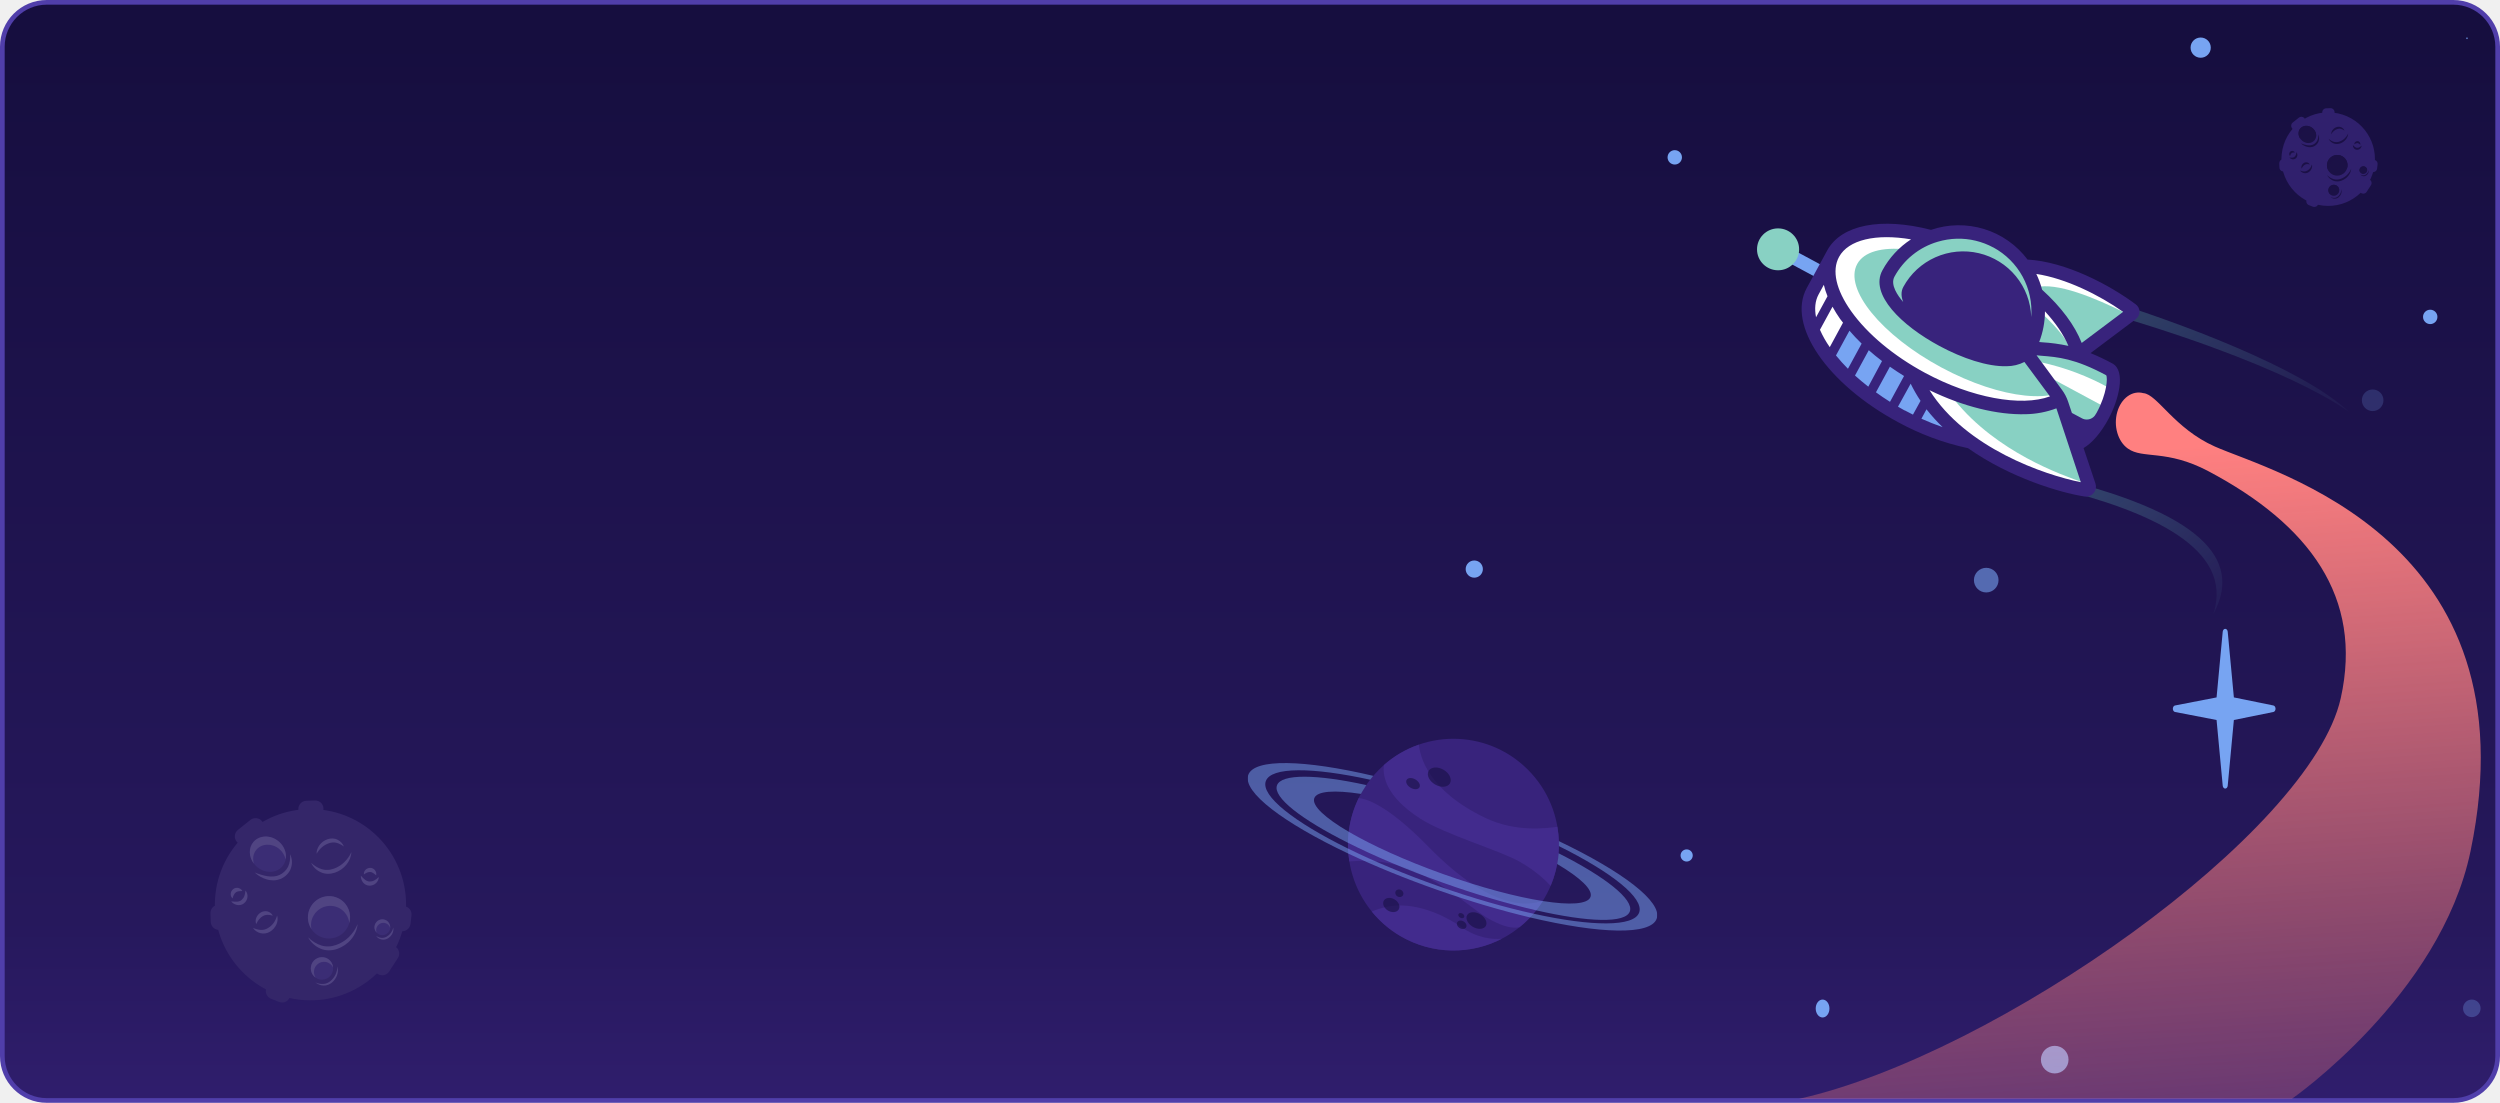
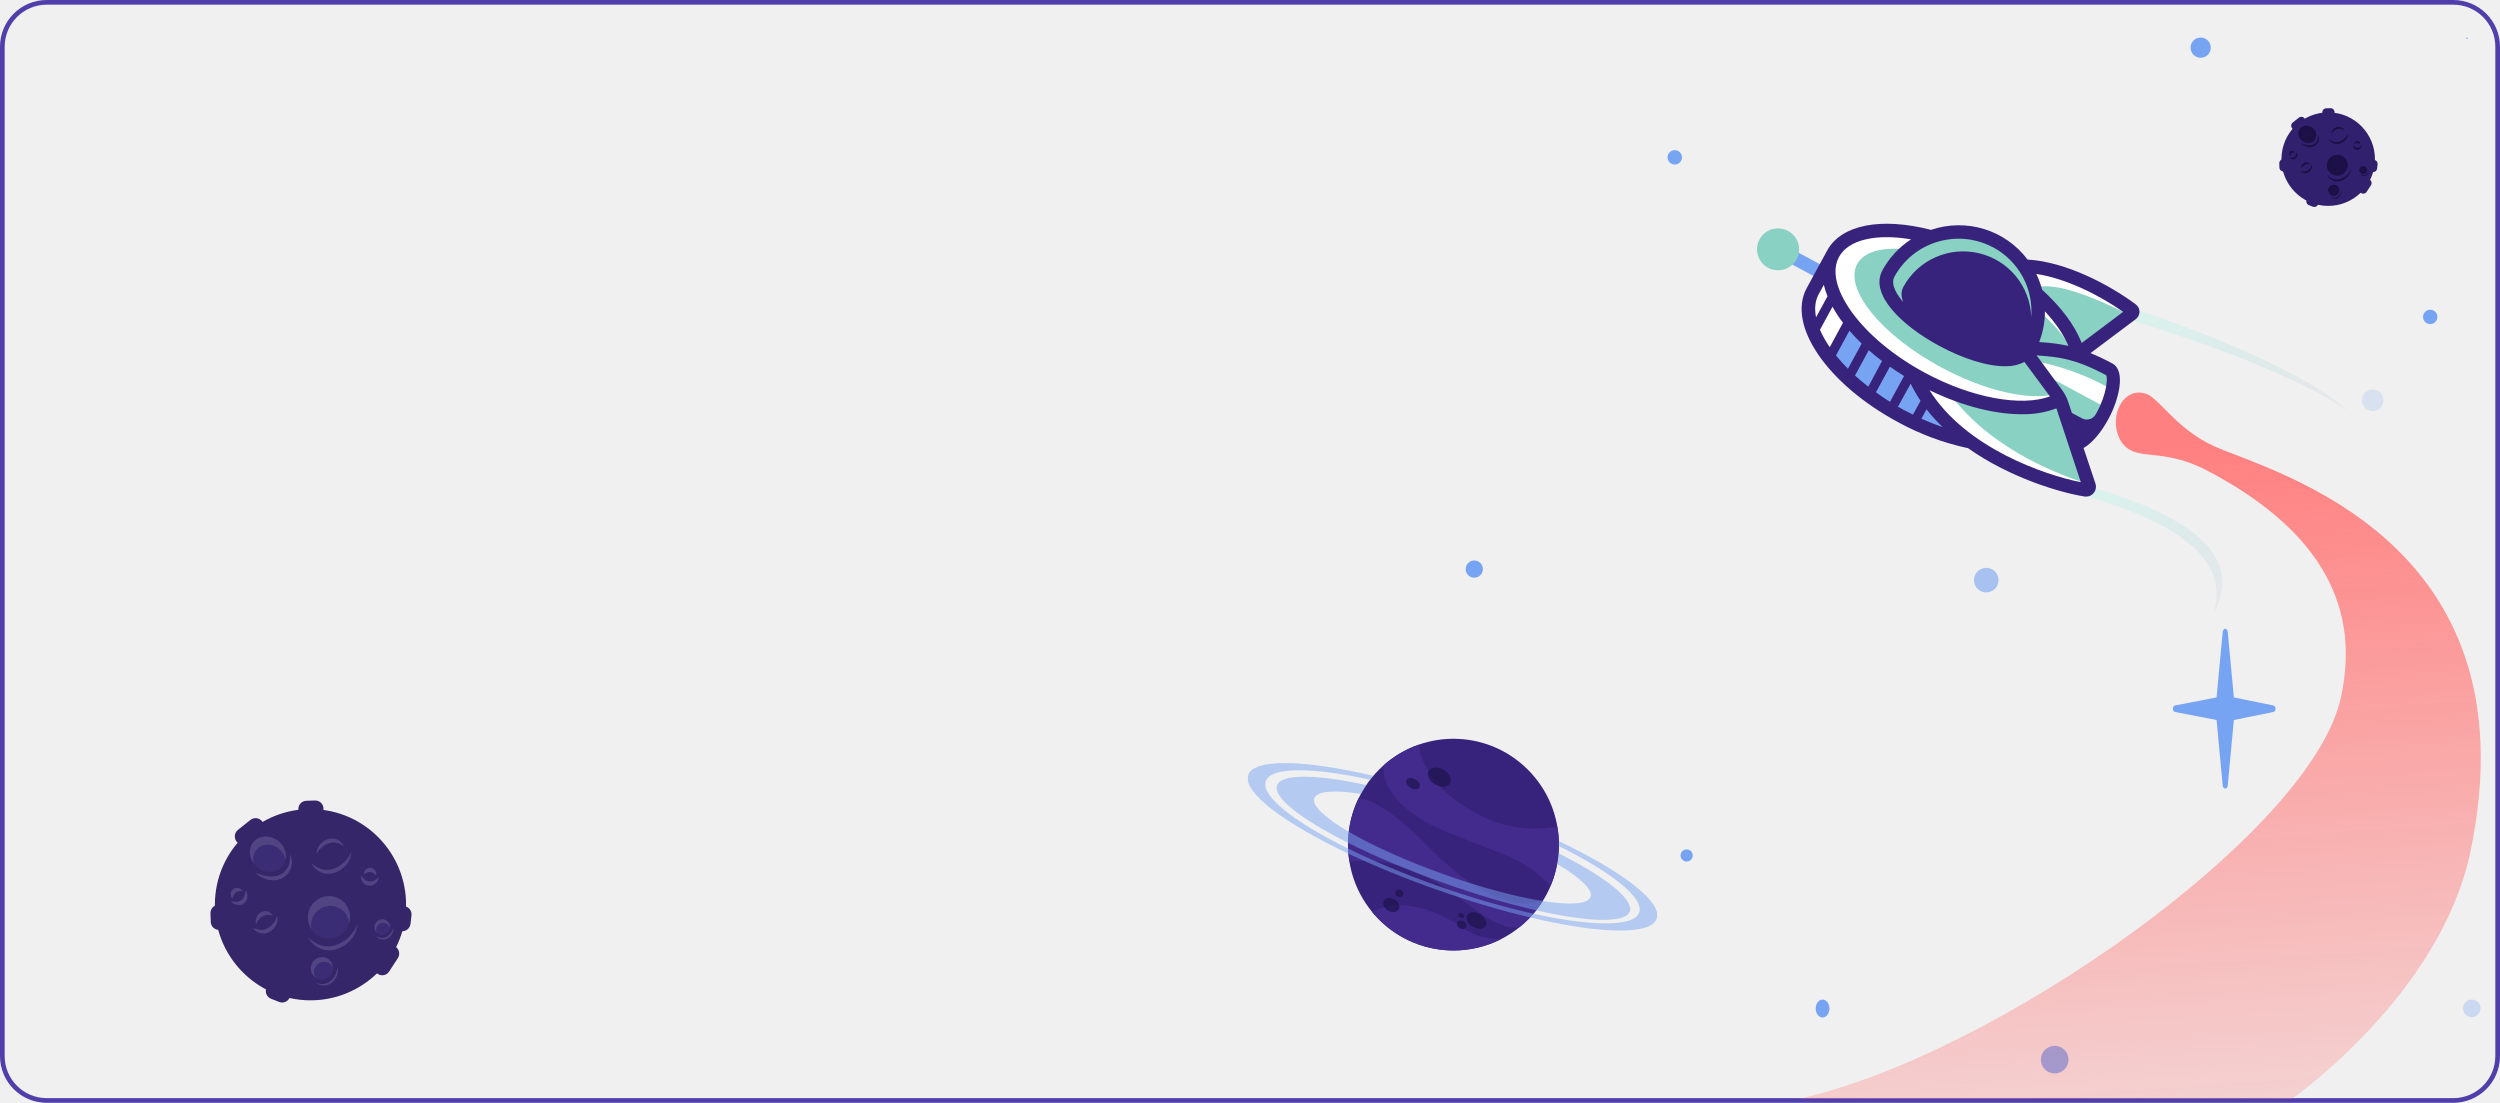
<svg xmlns="http://www.w3.org/2000/svg" width="535" height="236" viewBox="0 0 535 236" fill="none">
  <g clip-path="url(#clip0_19789_23951)">
    <path d="M0.5 10C0.5 4.753 4.753 0.5 10 0.5H525C530.247 0.5 534.5 4.753 534.5 10V226C534.5 231.247 530.247 235.5 525 235.5H10C4.753 235.5 0.5 231.247 0.5 226V10Z" fill="url(#paint0_linear_19789_23951)" stroke="#503EAA" />
    <g clip-path="url(#clip1_19789_23951)">
      <g clip-path="url(#clip2_19789_23951)">
        <path d="M295.164 196.833C286.31 188.025 286.243 173.684 295.013 164.801C303.783 155.919 318.069 155.858 326.923 164.665C335.776 173.473 335.844 187.814 327.074 196.696C318.304 205.579 304.017 205.64 295.164 196.833Z" fill="#38237C" />
        <path d="M331.835 189.577C330.843 188.489 328.794 186.464 325.289 184.451C321.047 182.01 309.169 178.579 303.871 175.145C296.411 170.323 295.88 165.923 296.155 163.712C298.363 161.772 300.899 160.305 303.615 159.365C303.94 161.702 305.3 169.028 317.898 175.049C324.396 178.151 331.032 177.238 333.276 176.933C334 181.101 333.561 185.491 331.835 189.577Z" fill="#422B8D" />
        <path d="M321.387 200.893C314.774 204.309 306.621 204.363 299.709 200.333C297.285 198.918 295.223 197.121 293.555 195.064C294.486 194.649 296.356 194.077 297.753 193.889C303.937 193.055 310.277 196.654 312.565 198.282C316.214 200.882 319.576 201.042 321.387 200.893Z" fill="#422B8D" />
        <path d="M330.15 192.817C330.042 192.995 329.934 193.166 329.819 193.337C329.718 193.494 329.61 193.645 329.503 193.802C329.259 194.15 329.015 194.485 328.751 194.812C328.515 195.105 328.28 195.398 328.031 195.677C327.938 195.786 327.846 195.881 327.753 195.99C327.646 196.105 327.54 196.221 327.433 196.336C327.326 196.452 327.213 196.567 327.106 196.676C326.978 196.805 326.844 196.941 326.709 197.069C326.574 197.198 326.439 197.327 326.305 197.449C326.185 197.557 326.071 197.665 325.951 197.767C325.689 197.996 325.427 198.219 325.152 198.435L325.145 198.435C323.705 198.719 321.851 198.332 319.225 196.96C315.319 194.923 311.324 190.597 303.746 186.919C296.585 183.446 290.249 184.276 288.758 184.343L288.751 184.343C288.029 179.855 288.642 175.128 290.755 170.794C292.193 170.893 296.743 172.041 305.719 181.233C309.132 184.724 312.194 187.261 314.913 189.08C322.853 194.394 327.852 193.594 329.991 192.785L329.998 192.785C330.053 192.8 330.102 192.809 330.15 192.817Z" fill="#422B8D" />
        <path d="M310.292 167.636C309.786 168.507 308.357 168.617 307.1 167.877C305.837 167.143 305.224 165.842 305.73 164.971C306.236 164.101 307.665 163.991 308.922 164.731C310.178 165.464 310.791 166.766 310.292 167.636Z" fill="#180F43" fill-opacity="0.6" />
        <path d="M303.761 168.496C303.479 168.989 302.633 169.024 301.875 168.581C301.117 168.138 300.733 167.385 301.022 166.891C301.304 166.398 302.15 166.363 302.908 166.806C303.659 167.249 304.043 168.009 303.761 168.496Z" fill="#180F43" fill-opacity="0.6" />
        <path d="M317.962 198.158C317.529 198.899 316.287 198.979 315.187 198.34C314.088 197.694 313.54 196.575 313.967 195.828C314.4 195.088 315.642 195.007 316.742 195.646C317.848 196.286 318.396 197.411 317.962 198.158Z" fill="#180F43" fill-opacity="0.6" />
        <path d="M313.744 198.45C313.513 198.847 312.909 198.923 312.39 198.618C311.871 198.313 311.635 197.751 311.859 197.353C312.09 196.956 312.695 196.881 313.214 197.185C313.74 197.49 313.975 198.059 313.744 198.45Z" fill="#180F43" fill-opacity="0.6" />
        <path d="M313.318 196.291C313.181 196.531 312.799 196.563 312.471 196.374C312.144 196.179 311.986 195.834 312.123 195.594C312.261 195.354 312.642 195.322 312.97 195.511C313.298 195.7 313.456 196.051 313.318 196.291Z" fill="#180F43" fill-opacity="0.6" />
        <path d="M299.334 194.602C298.951 195.267 297.923 195.387 297.042 194.872C296.161 194.356 295.755 193.401 296.138 192.736C296.521 192.071 297.549 191.951 298.43 192.466C299.318 192.982 299.718 193.937 299.334 194.602Z" fill="#180F43" fill-opacity="0.6" />
        <path d="M300.231 191.6C300.014 191.977 299.485 192.089 299.062 191.835C298.639 191.588 298.471 191.077 298.688 190.7C298.905 190.323 299.434 190.211 299.857 190.465C300.287 190.712 300.455 191.223 300.231 191.6Z" fill="#180F43" fill-opacity="0.6" />
        <g opacity="0.5">
          <path d="M328.752 194.811C322.732 193.438 315.773 191.402 308.467 188.787C300.955 186.105 294.106 183.189 288.482 180.366C278.484 175.348 272.365 170.629 273.272 168.072C274.157 165.556 281.766 165.669 292.389 168.005C292.094 168.449 291.806 168.901 291.539 169.367C291.437 169.545 291.336 169.716 291.242 169.895C285.577 169.024 281.803 169.264 281.253 170.822C280.696 172.4 283.562 175.036 288.649 178.013C293.628 180.924 300.732 184.16 308.814 187.044C316.909 189.936 324.466 191.931 330.158 192.823C335.947 193.739 339.817 193.515 340.374 191.93C340.917 190.379 338.154 187.808 333.244 184.898C333.387 184.144 333.489 183.375 333.549 182.611C343.478 187.613 349.69 192.488 348.79 195.038C347.876 197.636 339.924 197.362 328.752 194.811Z" fill="#77A4F2" />
          <path d="M327.441 196.329C321.361 194.885 314.614 192.903 307.617 190.442L307.61 190.441C300.646 187.995 294.186 185.339 288.557 182.676C274.671 176.102 265.862 169.48 267.12 165.854C268.37 162.263 279.16 162.573 293.877 166.032C293.649 166.298 293.435 166.578 293.22 166.857C280.86 164.159 271.956 164.063 270.876 167.178C269.782 170.321 276.947 175.908 288.493 181.603C294.085 184.356 300.688 187.127 307.892 189.663C315.13 192.206 322.063 194.186 328.167 195.534C340.671 198.291 349.699 198.397 350.786 195.268C351.865 192.174 344.899 186.682 333.614 181.07C333.616 180.715 333.617 180.361 333.605 180.006C347.196 186.496 355.786 193.001 354.536 196.585C353.278 200.197 342.323 199.862 327.441 196.329Z" fill="#77A4F2" />
        </g>
      </g>
    </g>
    <path opacity="0.6" d="M425.053 126.783C423.599 126.783 422.42 125.603 422.42 124.148C422.42 122.692 423.599 121.513 425.053 121.513C426.507 121.513 427.686 122.692 427.686 124.148C427.686 125.603 426.507 126.783 425.053 126.783Z" fill="#77A4F2" />
    <path opacity="0.2" d="M507.751 87.97C506.475 87.97 505.441 86.936 505.441 85.66C505.441 84.384 506.475 83.35 507.751 83.35C509.027 83.35 510.061 84.384 510.061 85.66C510.061 86.936 509.027 87.97 507.751 87.97Z" fill="#77A4F2" />
    <path d="M470.944 12.36C469.749 12.36 468.781 11.39 468.781 10.195C468.781 8.999 469.749 8.03 470.944 8.03C472.139 8.03 473.107 8.999 473.107 10.195C473.107 11.39 472.139 12.36 470.944 12.36Z" fill="#77A4F2" />
    <path d="M358.398 35.212C357.547 35.212 356.858 34.523 356.858 33.672C356.858 32.822 357.547 32.132 358.398 32.132C359.248 32.132 359.938 32.822 359.938 33.672C359.938 34.523 359.248 35.212 358.398 35.212Z" fill="#77A4F2" />
    <path d="M390.032 217.742C389.219 217.742 388.561 216.883 388.561 215.824C388.561 214.765 389.219 213.906 390.032 213.906C390.844 213.906 391.502 214.765 391.502 215.824C391.502 216.883 390.844 217.742 390.032 217.742Z" fill="#77A4F2" />
    <path d="M315.494 123.623C314.478 123.623 313.654 122.8 313.654 121.783C313.654 120.767 314.478 119.943 315.494 119.943C316.51 119.943 317.334 120.767 317.334 121.783C317.334 122.8 316.51 123.623 315.494 123.623Z" fill="#77A4F2" />
    <path d="M360.945 184.369C360.226 184.369 359.644 183.787 359.644 183.069C359.644 182.351 360.226 181.769 360.945 181.769C361.664 181.769 362.246 182.351 362.246 183.069C362.246 183.787 361.664 184.369 360.945 184.369Z" fill="#77A4F2" />
    <path d="M439.71 229.717C438.077 229.717 436.754 228.394 436.754 226.762C436.754 225.13 438.077 223.807 439.71 223.807C441.342 223.807 442.666 225.13 442.666 226.762C442.666 228.394 441.342 229.717 439.71 229.717Z" fill="#77A4F2" />
    <path d="M520.068 69.357C519.217 69.357 518.528 68.668 518.528 67.817C518.528 66.967 519.217 66.277 520.068 66.277C520.918 66.277 521.607 66.967 521.607 67.817C521.607 68.668 520.918 69.357 520.068 69.357Z" fill="#77A4F2" />
    <path d="M527.934 8.375C527.855 8.375 527.791 8.291 527.791 8.188C527.791 8.084 527.855 8 527.934 8C528.014 8 528.078 8.084 528.078 8.188C528.078 8.291 528.014 8.375 527.934 8.375Z" fill="#77A4F2" />
    <path d="M475.662 135.187L474.345 149.247L465.438 150.975C465.313 151.003 465.199 151.088 465.117 151.214C465.035 151.341 464.99 151.502 464.99 151.668C464.99 151.834 465.035 151.994 465.117 152.121C465.199 152.248 465.313 152.333 465.438 152.361L474.345 154.078L475.662 168.138C475.677 168.308 475.741 168.466 475.839 168.58C475.938 168.694 476.065 168.757 476.197 168.757C476.329 168.757 476.456 168.694 476.554 168.58C476.653 168.466 476.716 168.308 476.732 168.138L478.048 154.078L486.517 152.361C486.642 152.333 486.756 152.248 486.838 152.121C486.92 151.994 486.965 151.834 486.965 151.668C486.965 151.502 486.92 151.341 486.838 151.214C486.756 151.088 486.642 151.003 486.517 150.975L478.048 149.247L476.732 135.187C476.716 135.017 476.653 134.86 476.554 134.745C476.456 134.631 476.329 134.568 476.197 134.568C476.065 134.568 475.938 134.631 475.839 134.745C475.741 134.86 475.677 135.017 475.662 135.187Z" fill="#77A4F2" />
    <path opacity="0.3" d="M528.967 217.666C527.93 217.666 527.089 216.824 527.089 215.786C527.089 214.747 527.93 213.906 528.967 213.906C530.005 213.906 530.846 214.747 530.846 215.786C530.846 216.824 530.005 217.666 528.967 217.666Z" fill="#77A4F2" />
    <path d="M53.126 180.382L55.802 178.247C56.568 177.63 56.689 176.517 56.087 175.75C55.471 174.983 54.359 174.863 53.592 175.465L50.917 177.6C50.15 178.216 50.03 179.329 50.631 180.096C51.247 180.863 52.36 180.983 53.126 180.382Z" fill="#342669" />
    <path d="M83.278 207.903L85.142 205.031C85.683 204.204 85.443 203.106 84.616 202.58C83.789 202.039 82.692 202.279 82.166 203.091L80.302 205.963C79.761 206.791 80.001 207.888 80.828 208.415C81.655 208.956 82.752 208.73 83.278 207.903Z" fill="#342669" />
    <path d="M65.678 174.913L67.512 174.853C68.489 174.823 69.256 174.011 69.226 173.018C69.196 172.041 68.384 171.274 67.392 171.304L65.558 171.364C64.581 171.394 63.815 172.206 63.845 173.199C63.875 174.176 64.701 174.943 65.678 174.913Z" fill="#342669" />
    <path d="M48.648 197.167L48.587 195.333C48.557 194.355 47.746 193.588 46.754 193.619C45.777 193.649 45.01 194.461 45.04 195.453L45.1 197.288C45.13 198.265 45.942 199.032 46.934 199.002C47.911 198.957 48.678 198.145 48.648 197.167Z" fill="#342669" />
    <path d="M87.849 197.708L88.06 195.874C88.165 194.896 87.474 194.024 86.496 193.919C85.519 193.814 84.648 194.505 84.543 195.483L84.332 197.317C84.227 198.295 84.918 199.167 85.895 199.272C86.857 199.377 87.729 198.686 87.849 197.708Z" fill="#342669" />
    <path d="M58.013 213.739L59.726 214.415C60.643 214.776 61.665 214.325 62.026 213.408C62.387 212.491 61.936 211.468 61.019 211.107L59.305 210.431C58.389 210.07 57.366 210.521 57.006 211.438C56.645 212.355 57.096 213.378 58.013 213.739Z" fill="#342669" />
    <path d="M64.168 213.944C52.939 212.692 44.854 202.572 46.109 191.339C47.364 180.106 57.484 172.015 68.712 173.266C79.941 174.518 88.026 184.638 86.771 195.871C85.516 207.104 75.396 215.195 64.168 213.944Z" fill="#342669" />
    <path d="M75.191 182.367C75.161 183.329 74.755 184.276 74.124 185.043C73.508 185.825 72.636 186.412 71.689 186.743C70.727 187.073 69.6 187.104 68.668 186.667C67.736 186.261 66.999 185.525 66.594 184.667C67.3 185.299 68.082 185.78 68.908 186.021C69.314 186.141 69.735 186.186 70.156 186.156C70.577 186.156 70.983 186.036 71.389 185.916C71.584 185.84 71.794 185.765 71.99 185.675C72.185 185.57 72.381 185.479 72.561 185.359C72.952 185.149 73.267 184.863 73.598 184.577C74.26 183.961 74.801 183.224 75.191 182.367Z" fill="#504482" />
    <path d="M67.751 182.713C67.721 182.051 67.976 181.375 68.397 180.818C68.818 180.262 69.419 179.826 70.08 179.6C70.757 179.36 71.569 179.36 72.215 179.69C72.861 180.006 73.357 180.533 73.598 181.164C73.072 180.773 72.531 180.487 71.974 180.352C71.433 180.217 70.892 180.277 70.381 180.457C69.314 180.818 68.412 181.57 67.751 182.713Z" fill="#504482" />
    <path d="M59.305 195.919C59.501 196.536 59.425 197.243 59.14 197.859C58.854 198.476 58.373 199.032 57.787 199.378C57.186 199.754 56.404 199.874 55.728 199.694C55.051 199.513 54.48 199.107 54.135 198.566C54.721 198.822 55.292 198.987 55.848 199.002C56.389 199.032 56.885 198.882 57.336 198.611C57.802 198.34 58.223 197.965 58.554 197.513C58.869 197.062 59.125 196.536 59.305 195.919Z" fill="#504482" />
    <path d="M54.84 197.754C54.645 197.333 54.675 196.822 54.855 196.371C55.036 195.92 55.382 195.529 55.803 195.273C56.238 195.003 56.825 194.912 57.306 195.063C57.787 195.213 58.177 195.529 58.373 195.95C57.937 195.83 57.546 195.754 57.185 195.769C56.84 195.784 56.539 195.875 56.253 196.04C55.652 196.401 55.201 196.912 54.84 197.754Z" fill="#504482" />
    <path d="M52.526 190.566C52.841 190.927 53.007 191.424 52.961 191.935C52.916 192.461 52.646 192.972 52.225 193.303C51.789 193.679 51.158 193.769 50.677 193.649C50.181 193.529 49.76 193.273 49.474 192.897C49.94 192.942 50.361 192.987 50.752 192.957C51.128 192.927 51.428 192.822 51.669 192.612C51.924 192.401 52.15 192.115 52.285 191.784C52.42 191.454 52.48 191.048 52.526 190.566Z" fill="#504482" />
    <path d="M49.774 192.266C49.503 192.04 49.353 191.694 49.368 191.303C49.383 190.912 49.579 190.536 49.894 190.281C50.225 189.995 50.706 189.935 51.052 190.04C51.412 190.145 51.698 190.356 51.863 190.672C51.518 190.687 51.232 190.702 50.992 190.747C50.751 190.792 50.601 190.867 50.465 190.972C50.315 191.093 50.18 191.243 50.075 191.454C49.939 191.664 49.849 191.92 49.774 192.266Z" fill="#504482" />
    <path d="M81.055 187.68C81.055 188.161 80.844 188.628 80.469 188.989C80.093 189.349 79.552 189.56 79.01 189.53C78.439 189.515 77.913 189.169 77.628 188.763C77.342 188.342 77.192 187.876 77.222 187.395C77.537 187.74 77.823 188.056 78.139 188.282C78.439 188.507 78.74 188.628 79.056 188.643C79.386 188.658 79.732 188.598 80.063 188.432C80.393 188.267 80.724 188.011 81.055 187.68Z" fill="#504482" />
    <path d="M77.883 187.123C77.823 186.777 77.958 186.416 78.214 186.145C78.484 185.874 78.875 185.709 79.281 185.724C79.717 185.724 80.108 186.01 80.303 186.311C80.499 186.626 80.574 186.972 80.499 187.318C80.228 187.108 80.003 186.912 79.792 186.792C79.582 186.671 79.416 186.611 79.251 186.611C79.056 186.596 78.86 186.626 78.635 186.702C78.409 186.777 78.169 186.912 77.883 187.123Z" fill="#504482" />
    <path d="M68.111 200.219C70.26 201.483 73.026 200.761 74.288 198.595C75.551 196.43 74.845 193.663 72.695 192.4C70.546 191.137 67.78 191.859 66.517 194.024C65.255 196.189 65.961 198.956 68.111 200.219Z" fill="#3B2D75" />
    <path d="M72.741 194.414C73.913 195.106 74.62 196.279 74.74 197.542C75.296 195.602 74.515 193.452 72.696 192.384C70.546 191.121 67.781 191.858 66.518 194.008C65.601 195.572 65.721 197.437 66.653 198.835C66.443 197.858 66.578 196.805 67.134 195.888C68.277 193.933 70.802 193.272 72.741 194.414Z" fill="#504482" />
    <path d="M76.529 197.75C76.439 198.923 75.928 200.066 75.162 200.999C74.395 201.946 73.328 202.638 72.185 203.059C71.028 203.465 69.66 203.51 68.533 202.984C67.39 202.487 66.489 201.615 65.932 200.593C66.774 201.39 67.736 202.021 68.773 202.337C69.029 202.427 69.299 202.457 69.555 202.502C69.826 202.517 70.081 202.562 70.352 202.532C70.878 202.532 71.389 202.397 71.9 202.232C72.155 202.141 72.411 202.036 72.651 201.931C72.892 201.796 73.132 201.69 73.358 201.54C73.839 201.269 74.245 200.908 74.65 200.547C75.447 199.766 76.093 198.833 76.529 197.75Z" fill="#504482" />
    <path d="M81.267 200.024C82.139 200.339 83.101 199.873 83.417 198.986C83.732 198.099 83.266 197.136 82.395 196.836C81.523 196.52 80.561 196.986 80.245 197.873C79.93 198.745 80.395 199.708 81.267 200.024Z" fill="#3B2D75" />
    <path d="M82.546 197.573C83.027 197.738 83.357 198.129 83.493 198.58C83.553 197.828 83.117 197.091 82.38 196.836C81.508 196.52 80.546 196.986 80.231 197.873C80.005 198.505 80.186 199.182 80.622 199.633C80.471 199.287 80.456 198.896 80.591 198.52C80.877 197.708 81.764 197.287 82.546 197.573Z" fill="#504482" />
    <path d="M84.167 198.52C84.257 198.956 84.152 199.422 83.941 199.828C83.731 200.234 83.385 200.58 82.994 200.821C82.588 201.061 82.078 201.167 81.612 201.046C81.146 200.941 80.755 200.67 80.499 200.309C80.875 200.52 81.281 200.67 81.672 200.7C82.062 200.731 82.438 200.625 82.769 200.43C83.445 200.039 83.956 199.377 84.167 198.52Z" fill="#504482" />
    <path d="M68.501 209.618C69.809 209.828 71.042 208.956 71.252 207.633C71.478 206.325 70.591 205.092 69.283 204.866C67.975 204.641 66.743 205.528 66.532 206.851C66.322 208.159 67.209 209.392 68.501 209.618Z" fill="#3B2D75" />
    <path d="M69.705 205.857C70.411 205.977 70.983 206.428 71.283 207.03C71.193 205.962 70.396 205.045 69.299 204.864C67.991 204.654 66.759 205.526 66.548 206.849C66.398 207.797 66.804 208.699 67.54 209.21C67.255 208.774 67.12 208.218 67.21 207.661C67.405 206.473 68.517 205.661 69.705 205.857Z" fill="#504482" />
    <path d="M72.214 206.805C72.38 207.406 72.35 208.068 72.139 208.669C71.929 209.286 71.538 209.827 71.057 210.248C70.561 210.669 69.899 210.94 69.238 210.91C68.577 210.895 67.975 210.624 67.495 210.233C68.051 210.489 68.652 210.609 69.223 210.564C69.794 210.534 70.32 210.278 70.756 209.917C71.192 209.542 71.553 209.075 71.808 208.549C72.049 208.008 72.199 207.421 72.214 206.805Z" fill="#504482" />
    <path d="M60.448 185.375C59.186 186.894 56.766 186.984 55.052 185.556C53.324 184.127 52.963 181.736 54.21 180.217C55.473 178.699 57.893 178.608 59.607 180.037C61.335 181.45 61.711 183.841 60.448 185.375Z" fill="#3B2D75" />
    <path d="M54.855 181.856C54.164 182.683 54.014 183.796 54.344 184.834C53.247 183.42 53.142 181.511 54.209 180.217C55.472 178.699 57.892 178.608 59.605 180.037C60.853 181.059 61.394 182.593 61.123 183.932C60.958 183.105 60.492 182.293 59.755 181.676C58.207 180.398 56.013 180.473 54.855 181.856Z" fill="#504482" />
    <path d="M62.071 182.803C62.522 183.675 62.612 184.758 62.266 185.766C62.116 186.277 61.8 186.728 61.439 187.119C61.078 187.51 60.643 187.796 60.162 188.051C59.666 188.247 59.124 188.382 58.598 188.397C58.072 188.397 57.546 188.337 57.065 188.187C56.088 187.901 55.216 187.39 54.51 186.713C55.412 187.074 56.314 187.36 57.231 187.51C58.132 187.645 59.034 187.6 59.801 187.254C60.177 187.074 60.552 186.833 60.853 186.533C61.169 186.247 61.439 185.901 61.635 185.51C62.011 184.713 62.161 183.766 62.071 182.803Z" fill="#504482" />
    <path d="M491.721 27.588L493.029 26.544C493.404 26.243 493.463 25.698 493.169 25.323C492.868 24.948 492.324 24.89 491.949 25.184L490.64 26.228C490.265 26.529 490.207 27.074 490.501 27.449C490.802 27.824 491.346 27.883 491.721 27.588Z" fill="#30206D" />
    <path d="M506.466 41.048L507.378 39.643C507.643 39.239 507.525 38.702 507.121 38.444C506.716 38.18 506.18 38.297 505.922 38.694L505.011 40.099C504.746 40.504 504.864 41.04 505.268 41.298C505.672 41.562 506.209 41.452 506.466 41.048Z" fill="#30206D" />
    <path d="M497.86 24.913L498.757 24.884C499.235 24.869 499.61 24.472 499.595 23.987C499.581 23.509 499.184 23.134 498.698 23.148L497.802 23.178C497.324 23.192 496.949 23.59 496.964 24.075C496.978 24.553 497.383 24.928 497.86 24.913Z" fill="#30206D" />
    <path d="M489.531 35.797L489.501 34.9C489.487 34.422 489.09 34.047 488.605 34.062C488.127 34.076 487.752 34.473 487.767 34.959L487.796 35.856C487.811 36.334 488.208 36.709 488.693 36.694C489.171 36.672 489.546 36.275 489.531 35.797Z" fill="#30206D" />
    <path d="M508.702 36.062L508.805 35.164C508.857 34.686 508.519 34.26 508.041 34.208C507.563 34.157 507.137 34.495 507.085 34.973L506.982 35.87C506.931 36.348 507.269 36.775 507.747 36.826C508.217 36.878 508.644 36.54 508.702 36.062Z" fill="#30206D" />
    <path d="M494.111 43.901L494.949 44.232C495.398 44.409 495.898 44.188 496.074 43.74C496.25 43.291 496.03 42.791 495.581 42.614L494.743 42.283C494.295 42.107 493.795 42.328 493.619 42.776C493.442 43.225 493.663 43.725 494.111 43.901Z" fill="#30206D" />
    <path d="M497.122 44.002C491.63 43.389 487.676 38.44 488.29 32.947C488.904 27.453 493.853 23.496 499.344 24.108C504.836 24.72 508.79 29.67 508.176 35.163C507.562 40.657 502.613 44.614 497.122 44.002Z" fill="#30206D" />
    <path d="M502.512 28.559C502.497 29.029 502.299 29.493 501.99 29.868C501.688 30.25 501.262 30.537 500.799 30.699C500.328 30.86 499.777 30.875 499.321 30.662C498.866 30.463 498.505 30.103 498.307 29.684C498.652 29.993 499.035 30.228 499.439 30.346C499.637 30.404 499.843 30.427 500.049 30.412C500.255 30.412 500.453 30.353 500.652 30.294C500.747 30.257 500.85 30.221 500.946 30.177C501.042 30.125 501.137 30.081 501.225 30.022C501.416 29.919 501.571 29.779 501.733 29.64C502.056 29.338 502.321 28.978 502.512 28.559Z" fill="#1B1046" />
    <path d="M498.875 28.728C498.86 28.405 498.985 28.074 499.191 27.802C499.397 27.529 499.691 27.316 500.014 27.206C500.345 27.088 500.742 27.088 501.058 27.25C501.374 27.404 501.617 27.662 501.734 27.971C501.477 27.78 501.212 27.64 500.94 27.574C500.676 27.508 500.411 27.537 500.161 27.625C499.639 27.802 499.198 28.169 498.875 28.728Z" fill="#1B1046" />
    <path d="M494.744 35.187C494.839 35.489 494.802 35.834 494.663 36.136C494.523 36.437 494.288 36.709 494.001 36.879C493.707 37.062 493.325 37.121 492.994 37.033C492.663 36.945 492.384 36.746 492.215 36.481C492.502 36.606 492.781 36.687 493.053 36.695C493.318 36.709 493.56 36.636 493.781 36.503C494.009 36.371 494.214 36.187 494.376 35.967C494.53 35.746 494.655 35.489 494.744 35.187Z" fill="#1B1046" />
    <path d="M492.562 36.084C492.466 35.878 492.481 35.628 492.569 35.408C492.657 35.187 492.826 34.996 493.032 34.871C493.245 34.738 493.532 34.694 493.767 34.768C494.002 34.841 494.193 34.996 494.289 35.202C494.076 35.143 493.885 35.106 493.708 35.114C493.539 35.121 493.392 35.165 493.253 35.246C492.959 35.422 492.738 35.672 492.562 36.084Z" fill="#1B1046" />
    <path d="M491.428 32.568C491.582 32.745 491.663 32.987 491.641 33.238C491.619 33.495 491.487 33.745 491.281 33.907C491.068 34.091 490.759 34.135 490.524 34.076C490.281 34.017 490.075 33.892 489.936 33.708C490.163 33.73 490.369 33.752 490.56 33.738C490.744 33.723 490.891 33.672 491.009 33.569C491.134 33.466 491.244 33.326 491.31 33.164C491.376 33.002 491.406 32.804 491.428 32.568Z" fill="#1B1046" />
    <path d="M490.082 33.4C489.95 33.289 489.876 33.12 489.883 32.929C489.891 32.738 489.986 32.554 490.141 32.429C490.302 32.289 490.538 32.26 490.707 32.311C490.883 32.363 491.023 32.466 491.104 32.62C490.935 32.627 490.795 32.635 490.677 32.657C490.56 32.679 490.486 32.716 490.42 32.767C490.346 32.826 490.28 32.9 490.229 33.003C490.163 33.105 490.119 33.231 490.082 33.4Z" fill="#1B1046" />
    <path d="M505.381 31.157C505.381 31.393 505.278 31.621 505.094 31.797C504.91 31.974 504.646 32.077 504.381 32.062C504.102 32.054 503.845 31.885 503.705 31.687C503.565 31.481 503.492 31.253 503.506 31.018C503.661 31.187 503.8 31.341 503.955 31.451C504.102 31.562 504.249 31.621 504.403 31.628C504.565 31.635 504.734 31.606 504.896 31.525C505.057 31.444 505.219 31.319 505.381 31.157Z" fill="#1B1046" />
    <path d="M503.83 30.885C503.801 30.715 503.867 30.539 503.992 30.407C504.124 30.274 504.315 30.193 504.514 30.201C504.727 30.201 504.918 30.34 505.013 30.488C505.109 30.642 505.146 30.811 505.109 30.98C504.977 30.877 504.866 30.782 504.764 30.723C504.661 30.664 504.58 30.635 504.499 30.635C504.403 30.627 504.308 30.642 504.198 30.679C504.087 30.715 503.97 30.782 503.83 30.885Z" fill="#1B1046" />
    <path d="M499.052 37.29C500.103 37.907 501.455 37.554 502.073 36.495C502.69 35.437 502.345 34.083 501.294 33.466C500.242 32.848 498.89 33.201 498.272 34.26C497.655 35.319 498 36.672 499.052 37.29Z" fill="#1B1146" />
    <path d="M501.315 34.451C501.888 34.789 502.234 35.363 502.293 35.981C502.565 35.032 502.182 33.98 501.293 33.458C500.242 32.84 498.889 33.201 498.272 34.252C497.823 35.017 497.882 35.929 498.338 36.613C498.235 36.135 498.301 35.62 498.573 35.172C499.132 34.216 500.367 33.892 501.315 34.451Z" fill="#1B1046" />
    <path d="M503.168 36.083C503.124 36.656 502.874 37.215 502.499 37.671C502.124 38.134 501.602 38.473 501.044 38.678C500.478 38.877 499.809 38.899 499.257 38.642C498.699 38.399 498.258 37.972 497.986 37.472C498.397 37.862 498.868 38.171 499.375 38.325C499.5 38.37 499.632 38.384 499.757 38.406C499.889 38.414 500.014 38.436 500.147 38.421C500.404 38.421 500.654 38.355 500.904 38.274C501.029 38.23 501.154 38.178 501.271 38.127C501.389 38.061 501.507 38.009 501.617 37.936C501.852 37.803 502.051 37.627 502.249 37.45C502.639 37.068 502.955 36.612 503.168 36.083Z" fill="#1B1046" />
    <path d="M505.484 37.194C505.911 37.349 506.381 37.121 506.536 36.687C506.69 36.253 506.462 35.782 506.036 35.635C505.609 35.481 505.139 35.709 504.985 36.143C504.83 36.569 505.058 37.04 505.484 37.194Z" fill="#1B1146" />
    <path d="M506.108 35.996C506.344 36.077 506.505 36.268 506.572 36.488C506.601 36.121 506.388 35.76 506.028 35.635C505.601 35.481 505.131 35.709 504.976 36.143C504.866 36.452 504.954 36.782 505.167 37.003C505.094 36.834 505.087 36.643 505.153 36.459C505.292 36.062 505.726 35.856 506.108 35.996Z" fill="#1B1046" />
    <path d="M506.902 36.459C506.946 36.672 506.895 36.9 506.792 37.098C506.689 37.297 506.52 37.466 506.329 37.584C506.13 37.701 505.88 37.753 505.652 37.694C505.425 37.642 505.233 37.51 505.108 37.334C505.292 37.437 505.491 37.51 505.682 37.525C505.873 37.54 506.057 37.488 506.218 37.392C506.549 37.201 506.799 36.878 506.902 36.459Z" fill="#1B1046" />
    <path d="M499.241 41.886C499.881 41.989 500.483 41.563 500.586 40.916C500.697 40.276 500.263 39.673 499.623 39.562C498.984 39.452 498.381 39.886 498.278 40.533C498.175 41.173 498.609 41.776 499.241 41.886Z" fill="#1B1146" />
    <path d="M499.83 40.047C500.175 40.106 500.455 40.327 500.602 40.621C500.557 40.099 500.168 39.65 499.631 39.562C498.992 39.459 498.389 39.885 498.286 40.532C498.212 40.996 498.411 41.437 498.771 41.687C498.632 41.474 498.565 41.202 498.609 40.93C498.705 40.349 499.249 39.952 499.83 40.047Z" fill="#1B1046" />
    <path d="M501.057 40.51C501.138 40.804 501.124 41.128 501.021 41.422C500.918 41.724 500.727 41.988 500.491 42.194C500.249 42.4 499.925 42.533 499.602 42.518C499.279 42.511 498.985 42.378 498.749 42.187C499.021 42.312 499.315 42.371 499.595 42.349C499.874 42.334 500.131 42.209 500.344 42.033C500.558 41.849 500.734 41.621 500.859 41.363C500.977 41.099 501.05 40.812 501.057 40.51Z" fill="#1B1046" />
    <path d="M495.301 30.03C494.683 30.773 493.5 30.817 492.662 30.118C491.816 29.42 491.64 28.25 492.25 27.508C492.868 26.765 494.051 26.721 494.889 27.419C495.734 28.111 495.918 29.28 495.301 30.03Z" fill="#1B1146" />
    <path d="M492.565 28.309C492.227 28.714 492.154 29.258 492.315 29.765C491.779 29.074 491.727 28.14 492.249 27.508C492.867 26.765 494.05 26.721 494.888 27.419C495.498 27.919 495.763 28.67 495.631 29.324C495.55 28.92 495.322 28.523 494.962 28.221C494.205 27.596 493.131 27.633 492.565 28.309Z" fill="#1B1046" />
    <path d="M496.094 28.773C496.315 29.199 496.359 29.729 496.19 30.221C496.116 30.471 495.962 30.692 495.786 30.883C495.609 31.074 495.396 31.214 495.161 31.339C494.918 31.435 494.654 31.501 494.396 31.508C494.139 31.508 493.882 31.479 493.647 31.405C493.169 31.265 492.742 31.015 492.397 30.684C492.838 30.861 493.279 31.001 493.727 31.074C494.168 31.14 494.61 31.118 494.984 30.949C495.168 30.861 495.352 30.743 495.499 30.596C495.653 30.457 495.786 30.287 495.881 30.096C496.065 29.706 496.139 29.243 496.094 28.773Z" fill="#1B1046" />
    <path opacity="0.4" d="M439.369 104.278C460.163 109.381 478.197 117.393 473.66 131.385C479.198 121.192 474.138 110.537 440.052 102.261L439.369 104.278Z" fill="url(#paint1_linear_19789_23951)" />
    <path opacity="0.4" d="M450.49 64.098C465.309 68.677 492.799 78.716 502.738 88.201C502.738 88.201 489.629 77.709 445.405 65.419L450.49 64.098Z" fill="url(#paint2_linear_19789_23951)" />
    <path d="M444.745 75.745L456.762 66.732C451.406 62.584 441.516 57.155 433.153 56.945" fill="#88D1C3" />
    <path d="M406.358 88.678C391.993 80.941 383.48 68.913 387.344 61.813C391.208 54.713 405.985 55.229 420.35 62.965C434.714 70.702 443.227 82.73 439.363 89.83C435.499 96.93 420.722 96.414 406.358 88.678Z" fill="#77A4F2" />
    <path d="M410.682 80.721C396.317 72.984 387.805 60.956 391.668 53.856C395.532 46.756 410.309 47.272 424.674 55.008C439.039 62.745 447.551 74.772 443.687 81.873C439.824 88.973 425.047 88.457 410.682 80.721Z" fill="white" />
    <path d="M415.432 78.623C402.606 71.715 394.55 61.811 397.439 56.502C400.328 51.193 413.068 52.489 425.894 59.397C438.72 66.305 446.775 76.209 443.886 81.518C440.997 86.827 428.257 85.531 415.432 78.623Z" fill="#88D1C3" />
    <path d="M395.664 68.892L391.795 76.006C391.795 76.006 389.899 74.607 389.214 73.314C388.529 72.02 385.543 66.945 387.545 63.144C389.546 59.343 390.381 58.162 391.066 60.274C391.75 62.386 395.664 68.892 395.664 68.892Z" fill="white" />
    <path d="M427.662 86.558C432.119 87.191 434.06 86.961 436.856 86.22C439.651 85.478 439.355 86.546 440.96 88.429C442.564 90.311 447.418 104.983 447.418 104.983C447.418 104.983 441.478 105.724 434.647 102.044C427.816 98.364 411.472 87.719 411.553 84.071C411.634 80.424 413.028 83.229 417.355 84.317C421.682 85.406 427.662 86.558 427.662 86.558Z" fill="#88D1C3" />
    <path d="M455.22 67.167C448.118 63.624 440.14 60.363 435.684 61.484C435.684 61.484 433.212 57.373 433.974 56.982C434.736 56.591 451.144 62.782 454.333 64.983C457.522 67.183 455.22 67.167 455.22 67.167Z" fill="white" />
    <path d="M437.554 74.753C441.334 75.61 445.014 76.853 448.538 78.461C451.277 79.787 452.375 80.287 452.257 81.56C452.14 82.834 449.17 90.428 447.651 91.323C446.131 92.218 443.696 91.037 442.789 89.033C441.881 87.03 441.865 85.958 439.142 82.987C436.42 80.017 431.59 74.579 437.554 74.753Z" fill="#88D1C3" />
    <path d="M451.437 83.064C446.809 80.487 441.819 78.612 436.633 77.501L438.408 80.625L450.461 87.115L451.437 83.064Z" fill="white" />
    <path d="M445.884 103.282C441.115 101.629 427.344 96.776 418.333 85.684C418.333 85.684 412.191 81.778 411.291 81.891C410.392 82.004 417.028 92.061 426.1 96.877C435.171 101.694 447.411 106.934 445.884 103.282Z" fill="white" />
    <path d="M404.141 58.529C399.656 66.768 429.666 82.915 434.122 74.676C435.234 72.714 435.942 70.552 436.205 68.315C436.468 66.079 436.28 63.812 435.653 61.648C435.027 59.484 433.973 57.466 432.554 55.712C431.135 53.958 429.378 52.502 427.388 51.43C425.397 50.358 423.212 49.691 420.959 49.468C418.707 49.245 416.432 49.47 414.268 50.131C412.104 50.792 410.094 51.875 408.355 53.317C406.617 54.758 405.184 56.53 404.141 58.529Z" fill="#88D1C3" />
    <path d="M384.804 54.035L390.699 57.203L389.326 59.73L383.427 56.554C382.495 56.231 383.799 53.462 384.804 54.035Z" fill="#77A4F2" />
    <path d="M386.645 61.637L391.057 53.535C394.088 48.085 402.56 46.437 413.231 49.19C416.908 47.935 420.891 47.875 424.604 49.017C428.318 50.16 431.571 52.446 433.894 55.546C442.111 56.014 451.454 60.955 457.078 65.155C457.321 65.337 457.518 65.574 457.653 65.845C457.788 66.117 457.858 66.416 457.855 66.719C457.852 67.028 457.777 67.332 457.636 67.607C457.496 67.883 457.293 68.122 457.045 68.307L447.374 75.563C448.972 76.218 450.533 76.959 452.05 77.784C455.044 79.396 453.358 85.708 451.203 89.67C449.582 92.661 447.69 94.825 445.883 95.885L448.436 103.503C448.537 103.817 448.563 104.149 448.513 104.475C448.463 104.8 448.338 105.11 448.147 105.379C447.956 105.648 447.704 105.869 447.413 106.025C447.121 106.18 446.797 106.267 446.466 106.276C446.331 106.281 446.195 106.272 446.061 106.248C440.973 105.442 430.191 102.302 421.083 95.861V95.897C415.882 94.772 410.871 92.905 406.206 90.355C390.952 82.129 382.358 69.521 386.645 61.637ZM393.557 54.974C391.973 57.884 392.892 62.011 396.146 66.594C399.61 71.471 405.221 76.155 411.947 79.783C421.918 85.156 432.541 87.094 438.687 84.829L433.226 77.461C432.045 78.06 430.739 78.372 429.413 78.372C425.309 78.485 419.937 76.675 415.051 74.043C406.947 69.686 400.039 62.987 402.839 57.844C404.294 55.163 406.398 52.887 408.961 51.221C401.429 49.947 395.554 51.306 393.557 54.974ZM426.565 52.959C424.164 51.66 421.461 51.013 418.729 51.084C417.356 51.125 415.994 51.343 414.678 51.733C412.712 52.309 410.881 53.267 409.289 54.552C407.698 55.837 406.379 57.423 405.408 59.218C404.472 60.943 406.133 63.297 407.284 64.623C406.83 63.471 406.785 62.374 407.312 61.399C408.834 58.594 411.243 56.367 414.167 55.062C417.09 53.758 420.364 53.449 423.482 54.184C426.599 54.919 429.386 56.656 431.411 59.126C433.436 61.596 434.585 64.662 434.68 67.848C434.921 64.849 434.283 61.846 432.843 59.201C431.402 56.556 429.222 54.383 426.565 52.946V52.959ZM454.351 66.739C449.222 63.112 442.046 59.573 435.77 58.622C436.291 59.704 436.707 60.834 437.01 61.995C441.118 65.724 444.031 69.654 445.482 73.39L454.351 66.739ZM436.374 73.189C436.589 73.189 436.779 73.233 437.014 73.249C438.906 73.36 440.786 73.617 442.638 74.019C441.637 71.649 439.915 69.114 437.622 66.627C437.619 68.878 437.199 71.109 436.382 73.209L436.374 73.189ZM448.29 88.948C448.419 88.731 448.549 88.546 448.695 88.3C450.923 84.2 451.061 80.799 450.721 80.303C444.023 76.695 440.365 76.409 436.82 76.131C436.487 76.107 436.155 76.062 435.823 76.034L441.244 83.402C441.821 84.177 442.271 85.038 442.577 85.954L443.387 88.372L445.413 89.456C445.871 89.739 446.418 89.844 446.949 89.75C447.48 89.656 447.957 89.371 448.29 88.948ZM445.296 103.189L440.069 87.385C437.951 88.184 435.709 88.609 433.445 88.642C427.477 88.803 420.156 87.03 412.915 83.503C420.698 95.897 437.577 101.653 445.296 103.189ZM415.719 91.407C414.483 90.216 413.331 88.94 412.271 87.59L411.181 89.606C412.68 90.279 414.2 90.879 415.719 91.407ZM407.616 87.82C408.199 88.134 408.785 88.438 409.374 88.731L410.995 85.78C410.207 84.605 409.502 83.376 408.884 82.104L406.169 87.03C406.639 87.284 407.101 87.562 407.588 87.836L407.616 87.82ZM404.468 85.978L407.466 80.464C406.425 79.823 405.412 79.158 404.439 78.469L401.453 83.954C402.399 84.648 403.394 85.322 404.439 85.978H404.468ZM399.825 82.733L402.754 77.264C401.765 76.51 400.805 75.736 399.918 74.942L396.968 80.363C397.856 81.165 398.804 81.955 399.796 82.733H399.825ZM395.461 78.916L398.39 73.531C397.451 72.628 396.588 71.701 395.781 70.766L392.897 76.066C393.703 77.059 394.559 78.01 395.461 78.916ZM391.568 74.293L394.404 69.053C394.197 68.779 393.974 68.509 393.78 68.247C393.191 67.408 392.65 66.538 392.159 65.639L389.469 70.573C390.045 71.879 390.749 73.125 391.572 74.293H391.568ZM388.63 67.904L391.085 63.398C390.76 62.602 390.498 61.783 390.299 60.947L389.177 63.011C388.42 64.414 388.282 66.07 388.634 67.904H388.63Z" fill="#38237C" />
    <path d="M380.506 57.84C378.018 57.84 376.001 55.833 376.001 53.358C376.001 50.882 378.018 48.876 380.506 48.876C382.995 48.876 385.012 50.882 385.012 53.358C385.012 55.833 382.995 57.84 380.506 57.84Z" fill="#88D1C3" />
    <path d="M473.96 95.549C465.261 91.671 461.655 84.352 458.685 84.135C457.536 83.822 456.34 84.057 455.313 84.798C454.286 85.539 453.498 86.737 453.092 88.172C452.686 89.607 452.69 91.185 453.102 92.617C453.515 94.049 454.308 95.24 455.339 95.973L455.386 96.005C458.56 98.276 463.66 96.108 472.585 100.832C494.194 112.27 505.721 127.795 500.926 149.389C494.516 178.239 427.053 225.758 385 235.143H490.47C490.47 235.143 522.265 213.049 528.699 182.132C542.591 115.379 486.251 101.029 473.96 95.549Z" fill="url(#paint3_linear_19789_23951)" />
  </g>
  <defs>
-     <linearGradient id="paint0_linear_19789_23951" x1="267.489" y1="8.384" x2="267.489" y2="245.062" gradientUnits="userSpaceOnUse">
-       <stop stop-color="#160E3F" />
-       <stop offset="0.797" stop-color="#26185C" />
-       <stop offset="1" stop-color="#321F71" />
-     </linearGradient>
    <linearGradient id="paint1_linear_19789_23951" x1="445.392" y1="99.455" x2="485.572" y2="140.208" gradientUnits="userSpaceOnUse">
      <stop stop-color="#7FFFE0" stop-opacity="0.5" />
      <stop offset="0.14" stop-color="#7DF7DC" stop-opacity="0.48" />
      <stop offset="0.34" stop-color="#76DFD1" stop-opacity="0.41" />
      <stop offset="0.56" stop-color="#6CB8BF" stop-opacity="0.3" />
      <stop offset="0.81" stop-color="#5E82A6" stop-opacity="0.14" />
      <stop offset="1" stop-color="#50508E" stop-opacity="0" />
    </linearGradient>
    <linearGradient id="paint2_linear_19789_23951" x1="455.598" y1="58.164" x2="502.252" y2="107.741" gradientUnits="userSpaceOnUse">
      <stop stop-color="#7FFFE0" stop-opacity="0.5" />
      <stop offset="0.14" stop-color="#7DF7DC" stop-opacity="0.48" />
      <stop offset="0.34" stop-color="#76DFD1" stop-opacity="0.41" />
      <stop offset="0.56" stop-color="#6CB8BF" stop-opacity="0.3" />
      <stop offset="0.81" stop-color="#5E82A6" stop-opacity="0.14" />
      <stop offset="1" stop-color="#50508E" stop-opacity="0" />
    </linearGradient>
    <linearGradient id="paint3_linear_19789_23951" x1="451.704" y1="96.653" x2="465.324" y2="291.41" gradientUnits="userSpaceOnUse">
      <stop stop-color="#FF8080" />
      <stop offset="1" stop-color="#FF8080" stop-opacity="0" />
    </linearGradient>
    <clipPath id="clip0_19789_23951">
      <rect width="535" height="236" fill="white" transform="matrix(-1 0 0 1 535 0)" />
    </clipPath>
    <clipPath id="clip1_19789_23951">
      <rect width="90" height="48" rx="10" transform="matrix(-1 0 0 1 356 157)" fill="white" />
    </clipPath>
    <clipPath id="clip2_19789_23951">
      <rect width="88.334" height="45.313" fill="white" transform="matrix(-0.999692 -0.0248353 -0.0241661 0.999708 355.543 159.194)" />
    </clipPath>
  </defs>
</svg>
